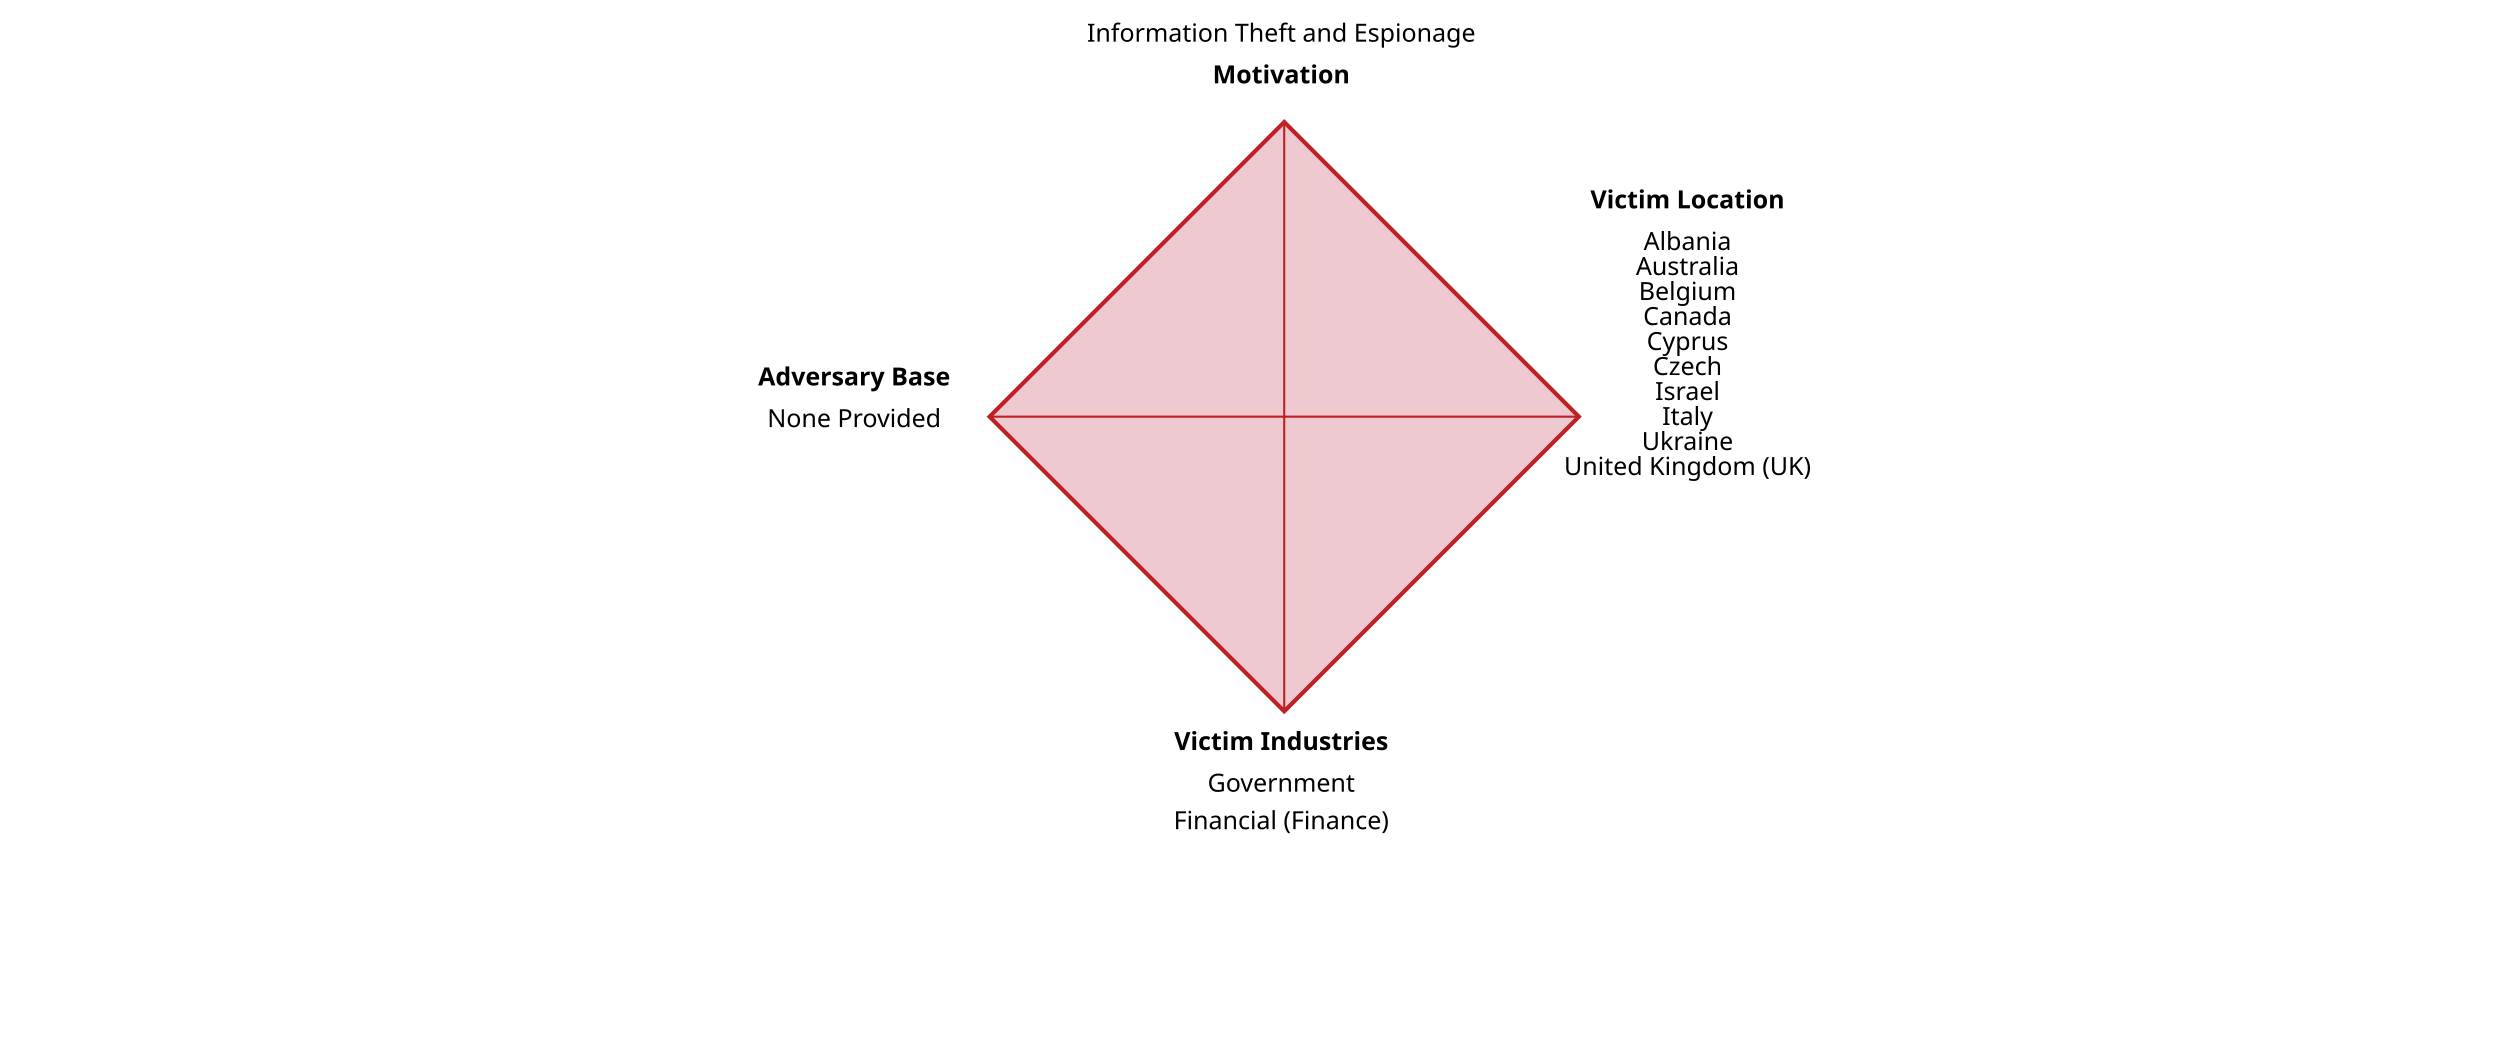
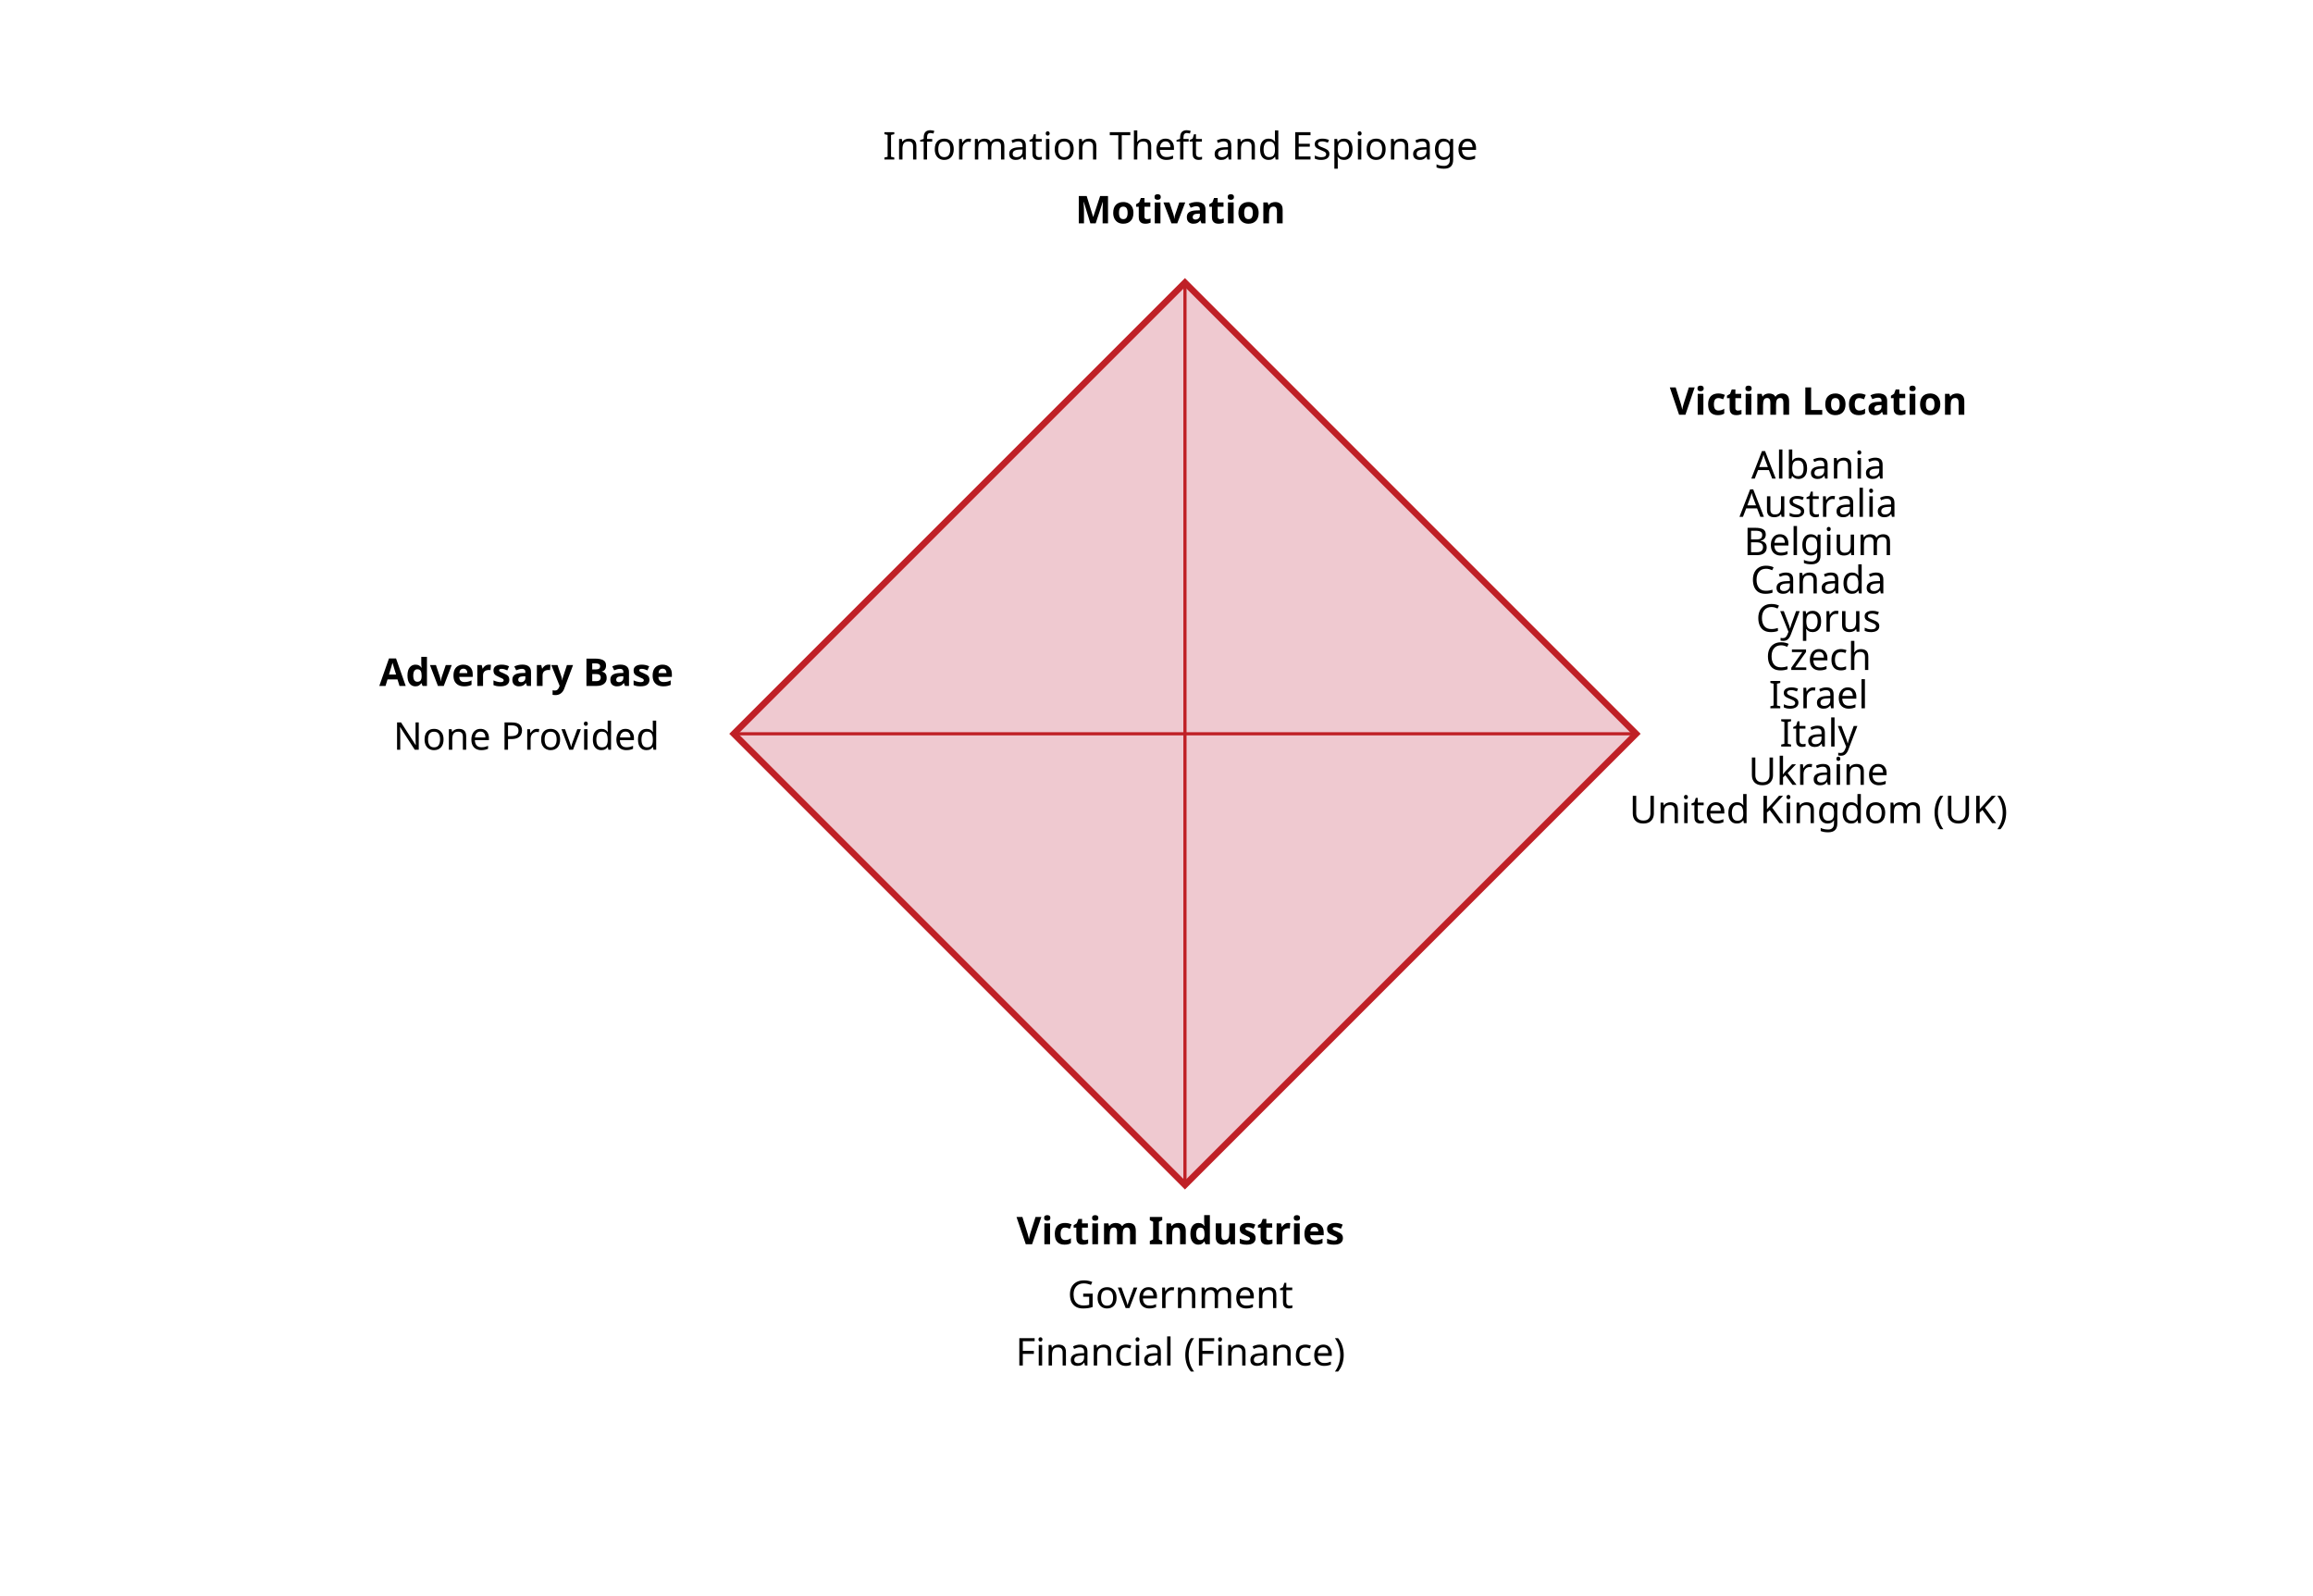
- <svg xmlns="http://www.w3.org/2000/svg" viewBox="0 0 1200 500" version="1.1">
-   <g transform="translate(475 200) rotate(-45)">
+ <svg xmlns="http://www.w3.org/2000/svg" viewBox="0 0 725 500" version="1.1">
+   <g transform="translate(230 230) rotate(-45)">
    <rect x="0" y="0" width="200" height="200" fill="#efc9d0" stroke="#bf2026ff" stroke-width="2" />
    <line x1="0" y1="0" x2="200" y2="200" stroke="#bf2026ff" />
    <line x1="0" y1="200" x2="200" y2="0" stroke="#bf2026ff" />
  </g>
-   <g id="diamond_labels" transform="translate(475 200)">
+   <g id="diamond_labels" transform="translate(230 230)">
    <text x="140" y="-160" id="svg_motivation" style="font-weight:bold" font-family="sans-serif" text-anchor="middle">Motivation</text>
    <text x="140" y="-180" id="svg_motivation_detail" font-family="sans-serif" text-anchor="middle">Information Theft and Espionage</text>
    <text x="140" y="160" id="svg_industry" style="font-weight:bold" font-family="sans-serif" text-anchor="middle">Victim Industries</text>
    <text x="140" y="180" id="svg_industry_detail" font-family="sans-serif" text-anchor="middle">Government</text>
    <text x="140" y="198" id="svg_industry_detail" font-family="sans-serif" text-anchor="middle">Financial (Finance)</text>
    <text x="-65" y="-15" id="svg_base" style="font-weight:bold" font-family="sans-serif" text-anchor="middle">Adversary Base</text>
    <text x="-65" y="5" id="svg_base_detail" font-family="sans-serif" text-anchor="middle">None Provided</text>
-     <text x="335" y="-100" id="svg_victim_country" style="font-weight:bold" font-family="sans-serif" text-anchor="middle">Victim Location</text>
-     <text x="335" y="-80" id="svg_victim_country_detail" style="font-size:12px" font-family="sans-serif" text-anchor="middle">Albania</text>
-     <text x="335" y="-68" id="svg_victim_country_detail" style="font-size:12px" font-family="sans-serif" text-anchor="middle">Australia</text>
-     <text x="335" y="-56" id="svg_victim_country_detail" style="font-size:12px" font-family="sans-serif" text-anchor="middle">Belgium</text>
-     <text x="335" y="-44" id="svg_victim_country_detail" style="font-size:12px" font-family="sans-serif" text-anchor="middle">Canada</text>
-     <text x="335" y="-32" id="svg_victim_country_detail" style="font-size:12px" font-family="sans-serif" text-anchor="middle">Cyprus</text>
-     <text x="335" y="-20" id="svg_victim_country_detail" style="font-size:12px" font-family="sans-serif" text-anchor="middle">Czech</text>
-     <text x="335" y="-8" id="svg_victim_country_detail" style="font-size:12px" font-family="sans-serif" text-anchor="middle">Israel</text>
-     <text x="335" y="4" id="svg_victim_country_detail" style="font-size:12px" font-family="sans-serif" text-anchor="middle">Italy</text>
-     <text x="335" y="16" id="svg_victim_country_detail" style="font-size:12px" font-family="sans-serif" text-anchor="middle">Ukraine</text>
-     <text x="335" y="28" id="svg_victim_country_detail" style="font-size:12px" font-family="sans-serif" text-anchor="middle">United Kingdom (UK)</text>
+     <text x="340" y="-100" id="svg_victim_country" style="font-weight:bold" font-family="sans-serif" text-anchor="middle">Victim Location</text>
+     <text x="340" y="-80" id="svg_victim_country_detail" style="font-size:12px" font-family="sans-serif" text-anchor="middle">Albania</text>
+     <text x="340" y="-68" id="svg_victim_country_detail" style="font-size:12px" font-family="sans-serif" text-anchor="middle">Australia</text>
+     <text x="340" y="-56" id="svg_victim_country_detail" style="font-size:12px" font-family="sans-serif" text-anchor="middle">Belgium</text>
+     <text x="340" y="-44" id="svg_victim_country_detail" style="font-size:12px" font-family="sans-serif" text-anchor="middle">Canada</text>
+     <text x="340" y="-32" id="svg_victim_country_detail" style="font-size:12px" font-family="sans-serif" text-anchor="middle">Cyprus</text>
+     <text x="340" y="-20" id="svg_victim_country_detail" style="font-size:12px" font-family="sans-serif" text-anchor="middle">Czech</text>
+     <text x="340" y="-8" id="svg_victim_country_detail" style="font-size:12px" font-family="sans-serif" text-anchor="middle">Israel</text>
+     <text x="340" y="4" id="svg_victim_country_detail" style="font-size:12px" font-family="sans-serif" text-anchor="middle">Italy</text>
+     <text x="340" y="16" id="svg_victim_country_detail" style="font-size:12px" font-family="sans-serif" text-anchor="middle">Ukraine</text>
+     <text x="340" y="28" id="svg_victim_country_detail" style="font-size:12px" font-family="sans-serif" text-anchor="middle">United Kingdom (UK)</text>
  </g>
</svg>
